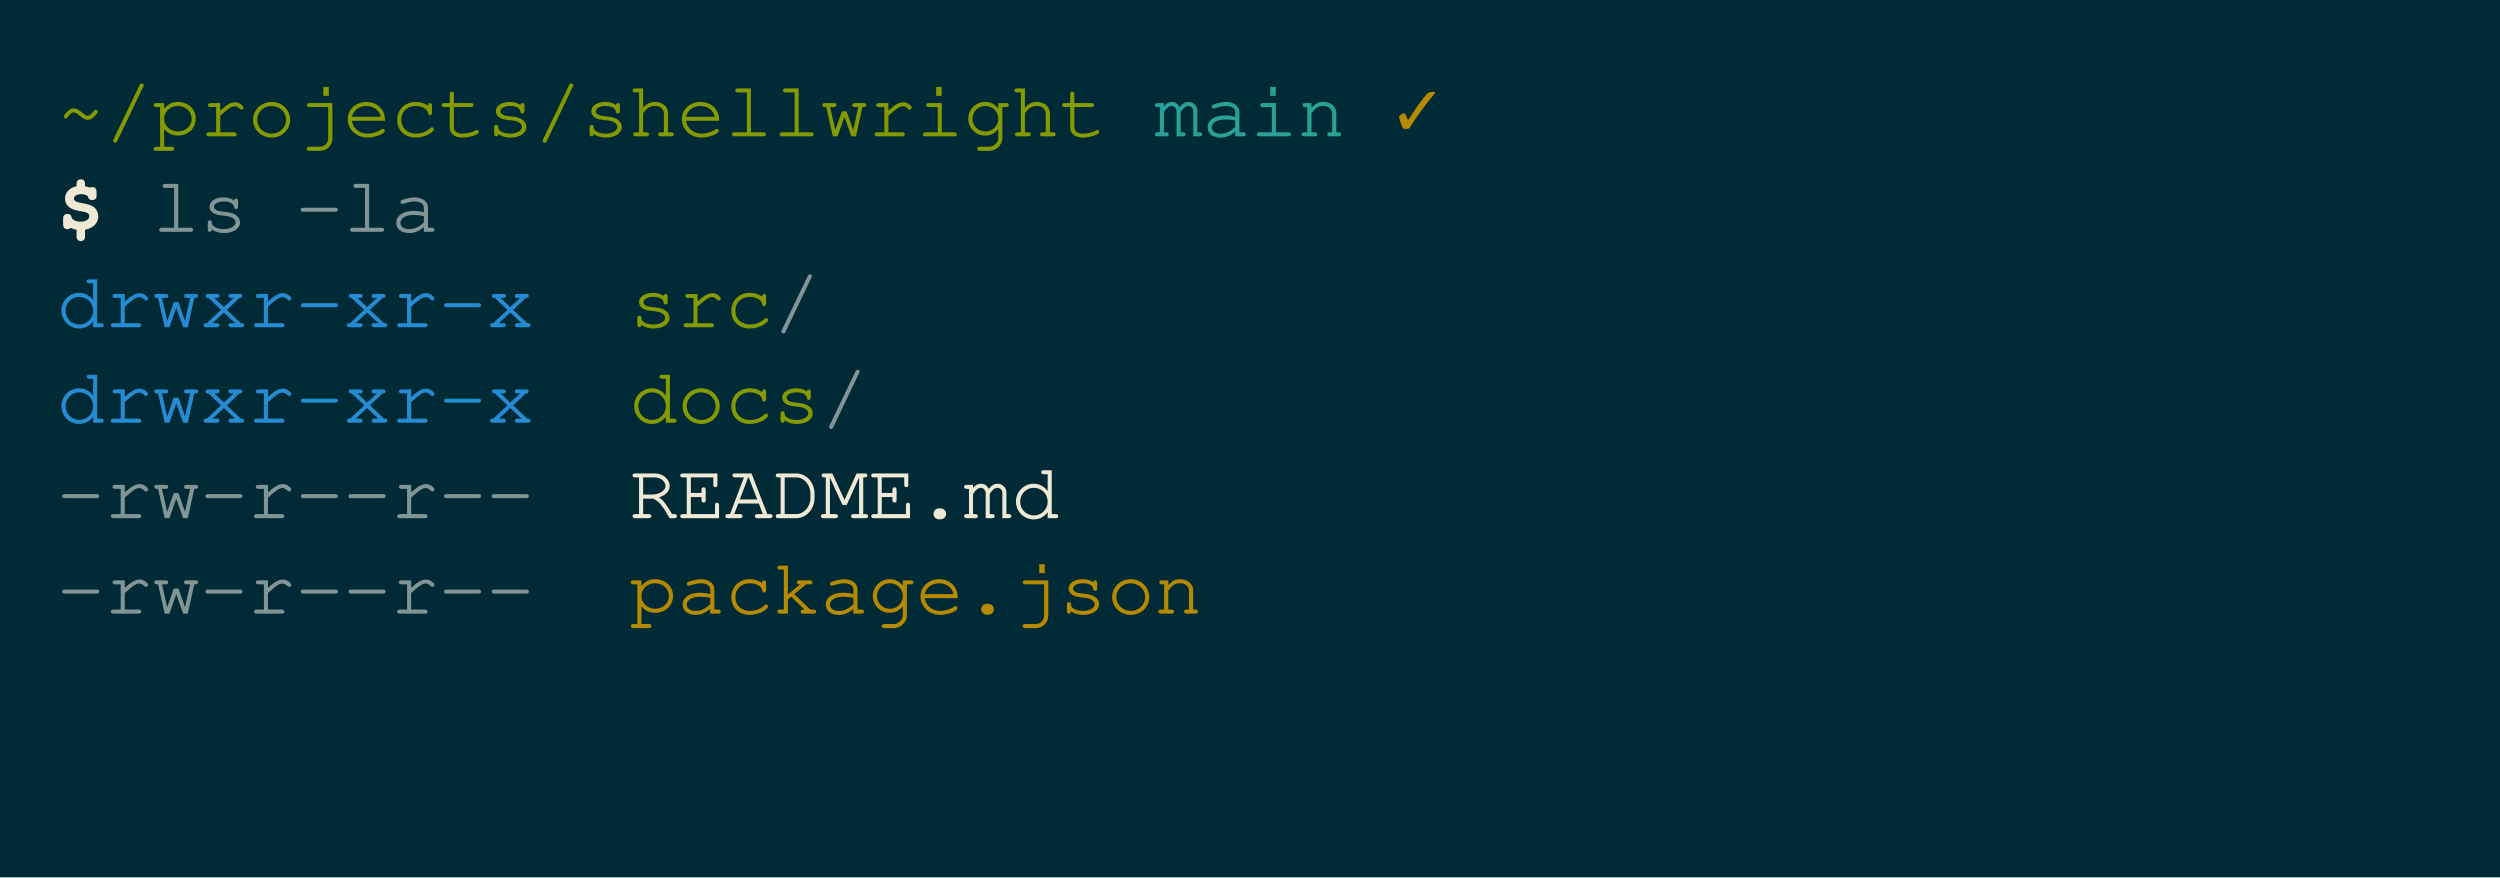
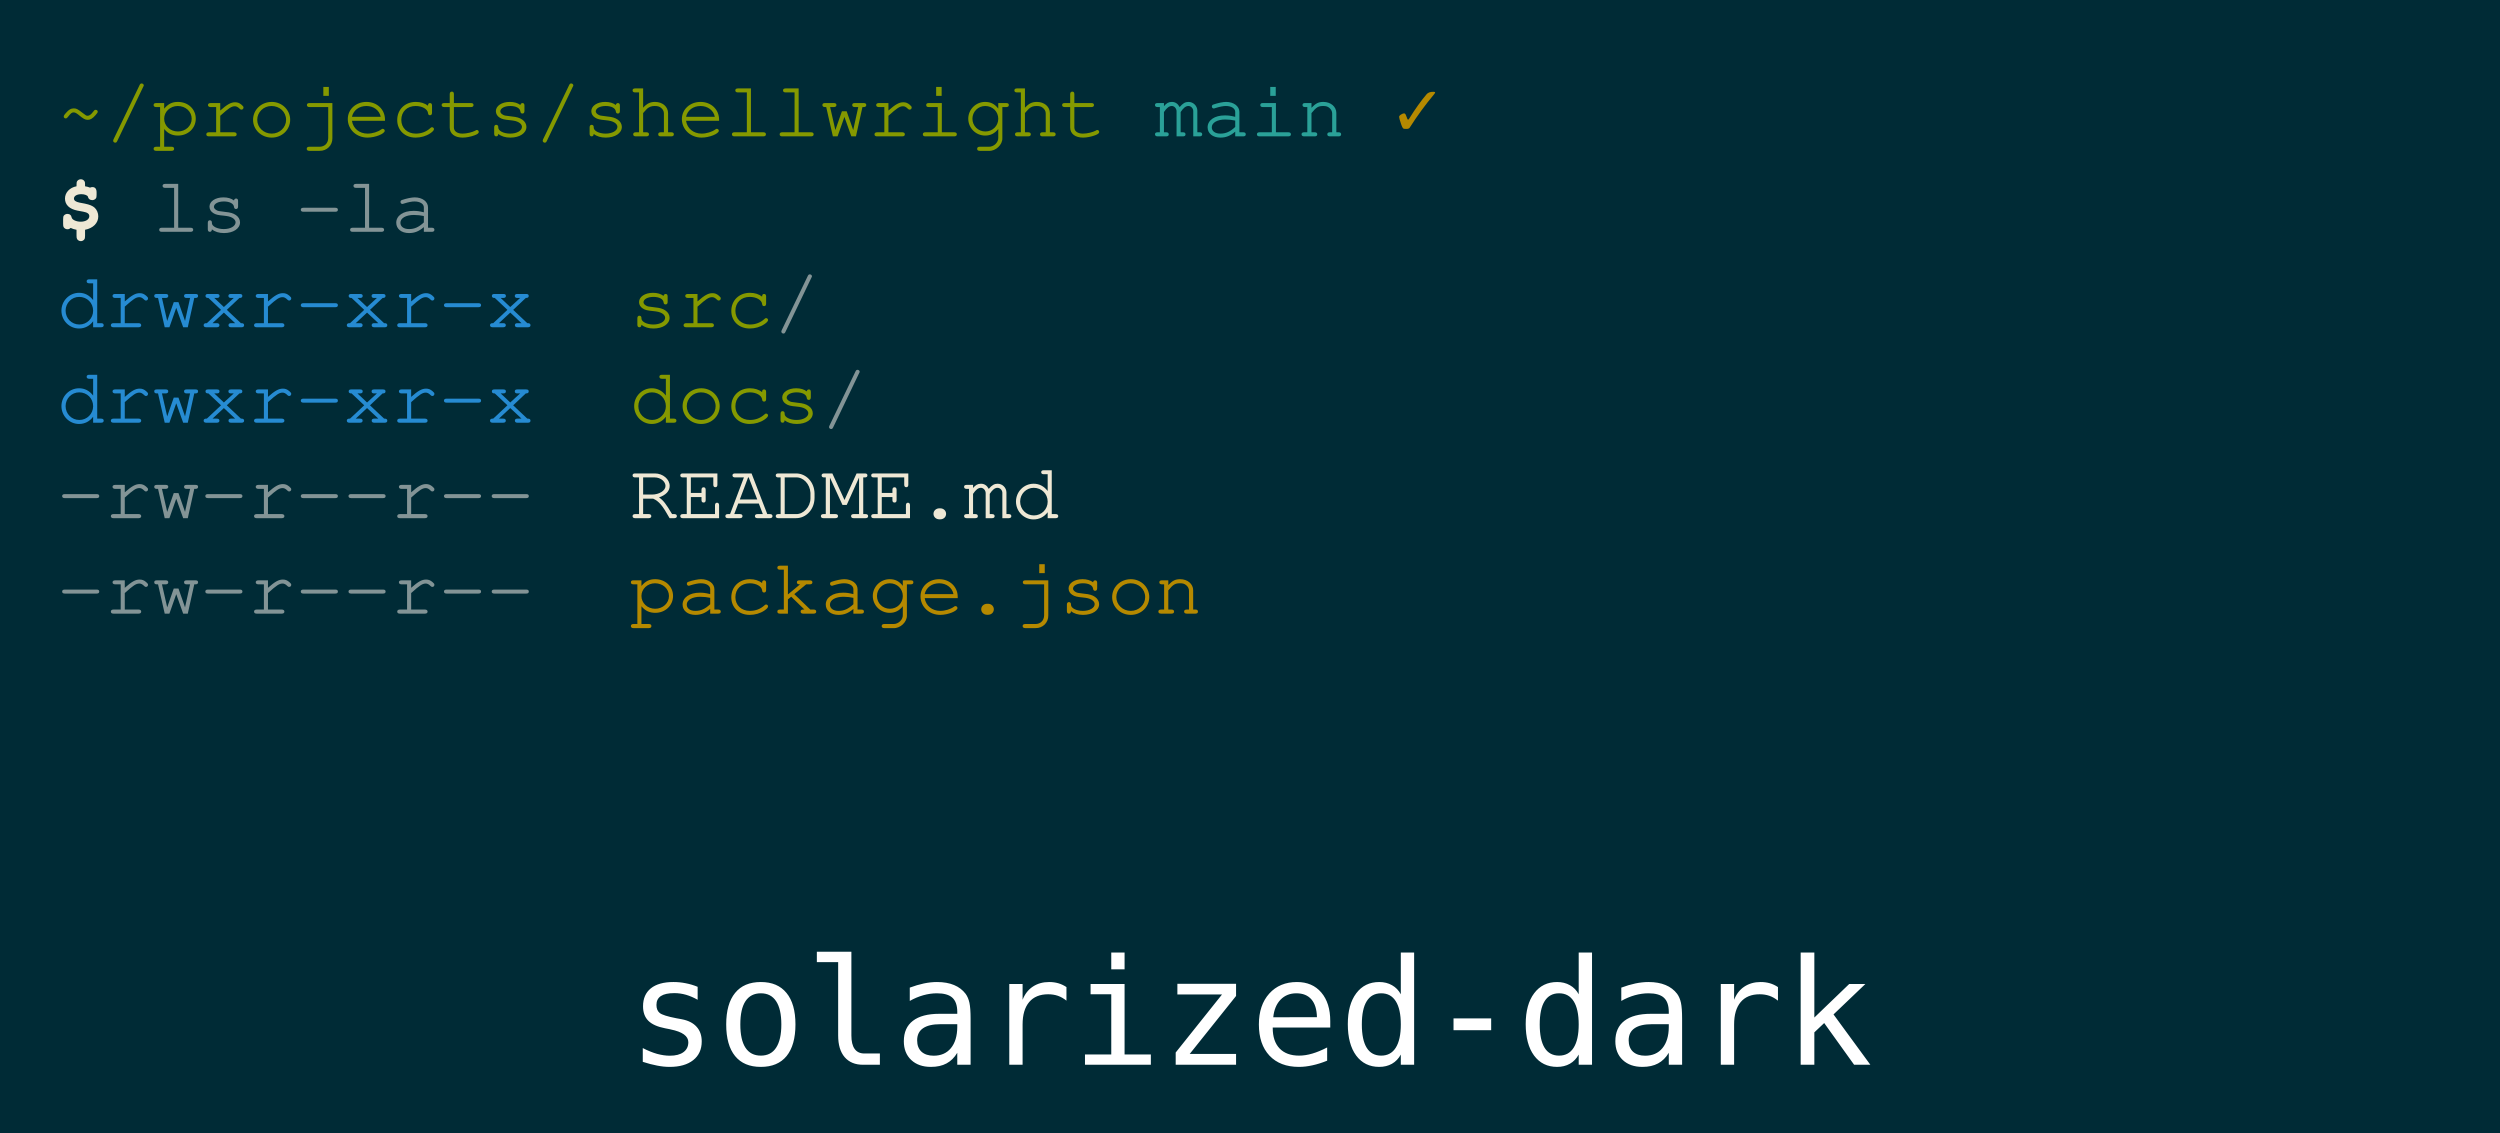
- <svg xmlns="http://www.w3.org/2000/svg" width="440" height="154.4" font-family="Hack, Monaco, Courier, monospace" font-size="14">
+ <svg xmlns="http://www.w3.org/2000/svg" width="440" height="199.4" font-family="Hack, Monaco, Courier, monospace" font-size="14">
  <rect width="100%" height="100%" fill="#002b36" />
  <g fill="#839496">
    <text x="10" y="24" fill="#859900">~</text>
    <text x="18.4" y="24" fill="#859900">/</text>
    <text x="26.8" y="24" fill="#859900">p</text>
    <text x="35.2" y="24" fill="#859900">r</text>
    <text x="43.6" y="24" fill="#859900">o</text>
    <text x="52" y="24" fill="#859900">j</text>
    <text x="60.4" y="24" fill="#859900">e</text>
    <text x="68.8" y="24" fill="#859900">c</text>
    <text x="77.2" y="24" fill="#859900">t</text>
    <text x="85.6" y="24" fill="#859900">s</text>
    <text x="94" y="24" fill="#859900">/</text>
    <text x="102.4" y="24" fill="#859900">s</text>
    <text x="110.8" y="24" fill="#859900">h</text>
    <text x="119.2" y="24" fill="#859900">e</text>
    <text x="127.6" y="24" fill="#859900">l</text>
    <text x="136" y="24" fill="#859900">l</text>
    <text x="144.4" y="24" fill="#859900">w</text>
    <text x="152.8" y="24" fill="#859900">r</text>
    <text x="161.2" y="24" fill="#859900">i</text>
    <text x="169.6" y="24" fill="#859900">g</text>
    <text x="178" y="24" fill="#859900">h</text>
    <text x="186.4" y="24" fill="#859900">t</text>
    <text x="194.8" y="24"> </text>
    <text x="203.2" y="24" fill="#2aa198">m</text>
    <text x="211.6" y="24" fill="#2aa198">a</text>
    <text x="220" y="24" fill="#2aa198">i</text>
    <text x="228.4" y="24" fill="#2aa198">n</text>
    <text x="236.8" y="24"> </text>
    <text x="245.2" y="24" fill="#b58900">✓</text>
    <text x="253.6" y="24"> </text>
    <text x="262" y="24"> </text>
    <text x="270.4" y="24"> </text>
    <text x="278.8" y="24"> </text>
    <text x="287.2" y="24"> </text>
    <text x="295.6" y="24"> </text>
    <text x="304" y="24"> </text>
    <text x="312.4" y="24"> </text>
    <text x="320.8" y="24"> </text>
    <text x="329.2" y="24"> </text>
    <text x="337.6" y="24"> </text>
    <text x="346" y="24"> </text>
    <text x="354.4" y="24"> </text>
    <text x="362.8" y="24"> </text>
    <text x="371.2" y="24"> </text>
    <text x="379.6" y="24"> </text>
    <text x="388" y="24"> </text>
    <text x="396.4" y="24"> </text>
    <text x="404.8" y="24"> </text>
    <text x="413.2" y="24"> </text>
    <text x="421.6" y="24"> </text>
    <text x="10" y="40.8" fill="#eee8d5" font-weight="bold">$</text>
    <text x="18.4" y="40.8" fill="#eee8d5" font-weight="bold"> </text>
    <text x="26.8" y="40.8">l</text>
    <text x="35.2" y="40.8">s</text>
    <text x="43.6" y="40.8"> </text>
    <text x="52" y="40.8">-</text>
    <text x="60.4" y="40.8">l</text>
    <text x="68.8" y="40.8">a</text>
    <text x="77.2" y="40.8"> </text>
    <text x="85.6" y="40.8"> </text>
    <text x="94" y="40.8"> </text>
    <text x="102.4" y="40.8"> </text>
    <text x="110.8" y="40.8"> </text>
    <text x="119.2" y="40.8"> </text>
    <text x="127.6" y="40.8"> </text>
    <text x="136" y="40.8"> </text>
    <text x="144.4" y="40.8"> </text>
    <text x="152.8" y="40.8"> </text>
    <text x="161.2" y="40.8"> </text>
    <text x="169.6" y="40.8"> </text>
    <text x="178" y="40.8"> </text>
    <text x="186.4" y="40.8"> </text>
    <text x="194.8" y="40.8"> </text>
    <text x="203.2" y="40.8"> </text>
    <text x="211.6" y="40.8"> </text>
    <text x="220" y="40.8"> </text>
    <text x="228.4" y="40.8"> </text>
    <text x="236.8" y="40.8"> </text>
    <text x="245.2" y="40.8"> </text>
    <text x="253.6" y="40.8"> </text>
    <text x="262" y="40.8"> </text>
    <text x="270.4" y="40.8"> </text>
    <text x="278.8" y="40.8"> </text>
    <text x="287.2" y="40.8"> </text>
    <text x="295.6" y="40.8"> </text>
    <text x="304" y="40.8"> </text>
    <text x="312.4" y="40.8"> </text>
    <text x="320.8" y="40.8"> </text>
    <text x="329.2" y="40.8"> </text>
    <text x="337.6" y="40.8"> </text>
    <text x="346" y="40.8"> </text>
    <text x="354.4" y="40.8"> </text>
    <text x="362.8" y="40.8"> </text>
    <text x="371.2" y="40.8"> </text>
    <text x="379.6" y="40.8"> </text>
    <text x="388" y="40.8"> </text>
    <text x="396.4" y="40.8"> </text>
    <text x="404.8" y="40.8"> </text>
    <text x="413.2" y="40.8"> </text>
    <text x="421.6" y="40.8"> </text>
    <text x="10" y="57.6" fill="#268bd2">d</text>
    <text x="18.4" y="57.6" fill="#268bd2">r</text>
    <text x="26.8" y="57.6" fill="#268bd2">w</text>
    <text x="35.2" y="57.6" fill="#268bd2">x</text>
    <text x="43.6" y="57.6" fill="#268bd2">r</text>
    <text x="52" y="57.6" fill="#268bd2">-</text>
    <text x="60.4" y="57.6" fill="#268bd2">x</text>
    <text x="68.8" y="57.6" fill="#268bd2">r</text>
    <text x="77.2" y="57.6" fill="#268bd2">-</text>
    <text x="85.6" y="57.6" fill="#268bd2">x</text>
    <text x="94" y="57.6"> </text>
    <text x="102.4" y="57.6"> </text>
    <text x="110.8" y="57.6" fill="#859900">s</text>
    <text x="119.2" y="57.6" fill="#859900">r</text>
    <text x="127.6" y="57.6" fill="#859900">c</text>
    <text x="136" y="57.6">/</text>
    <text x="144.4" y="57.6"> </text>
    <text x="152.8" y="57.6"> </text>
    <text x="161.2" y="57.6"> </text>
    <text x="169.6" y="57.6"> </text>
    <text x="178" y="57.6"> </text>
    <text x="186.4" y="57.6"> </text>
    <text x="194.8" y="57.6"> </text>
    <text x="203.2" y="57.6"> </text>
    <text x="211.6" y="57.6"> </text>
    <text x="220" y="57.6"> </text>
    <text x="228.4" y="57.6"> </text>
    <text x="236.8" y="57.6"> </text>
    <text x="245.2" y="57.6"> </text>
    <text x="253.6" y="57.6"> </text>
    <text x="262" y="57.6"> </text>
    <text x="270.4" y="57.6"> </text>
    <text x="278.8" y="57.6"> </text>
    <text x="287.2" y="57.6"> </text>
    <text x="295.6" y="57.6"> </text>
    <text x="304" y="57.6"> </text>
    <text x="312.4" y="57.6"> </text>
    <text x="320.8" y="57.6"> </text>
    <text x="329.2" y="57.6"> </text>
    <text x="337.6" y="57.6"> </text>
    <text x="346" y="57.6"> </text>
    <text x="354.4" y="57.6"> </text>
    <text x="362.8" y="57.6"> </text>
    <text x="371.2" y="57.6"> </text>
    <text x="379.6" y="57.6"> </text>
    <text x="388" y="57.6"> </text>
    <text x="396.4" y="57.6"> </text>
    <text x="404.8" y="57.6"> </text>
    <text x="413.2" y="57.6"> </text>
    <text x="421.6" y="57.6"> </text>
    <text x="10" y="74.4" fill="#268bd2">d</text>
    <text x="18.4" y="74.4" fill="#268bd2">r</text>
    <text x="26.8" y="74.4" fill="#268bd2">w</text>
    <text x="35.2" y="74.4" fill="#268bd2">x</text>
    <text x="43.6" y="74.4" fill="#268bd2">r</text>
    <text x="52" y="74.4" fill="#268bd2">-</text>
    <text x="60.4" y="74.4" fill="#268bd2">x</text>
    <text x="68.8" y="74.4" fill="#268bd2">r</text>
    <text x="77.2" y="74.4" fill="#268bd2">-</text>
    <text x="85.6" y="74.4" fill="#268bd2">x</text>
    <text x="94" y="74.4"> </text>
    <text x="102.4" y="74.4"> </text>
    <text x="110.8" y="74.4" fill="#859900">d</text>
    <text x="119.2" y="74.4" fill="#859900">o</text>
    <text x="127.6" y="74.4" fill="#859900">c</text>
    <text x="136" y="74.4" fill="#859900">s</text>
    <text x="144.4" y="74.4">/</text>
    <text x="152.8" y="74.4"> </text>
    <text x="161.2" y="74.4"> </text>
    <text x="169.6" y="74.4"> </text>
    <text x="178" y="74.4"> </text>
    <text x="186.4" y="74.4"> </text>
    <text x="194.8" y="74.4"> </text>
    <text x="203.2" y="74.4"> </text>
    <text x="211.6" y="74.4"> </text>
    <text x="220" y="74.4"> </text>
    <text x="228.4" y="74.4"> </text>
    <text x="236.8" y="74.4"> </text>
    <text x="245.2" y="74.4"> </text>
    <text x="253.6" y="74.4"> </text>
    <text x="262" y="74.4"> </text>
    <text x="270.4" y="74.4"> </text>
    <text x="278.8" y="74.4"> </text>
    <text x="287.2" y="74.4"> </text>
    <text x="295.6" y="74.4"> </text>
    <text x="304" y="74.4"> </text>
    <text x="312.4" y="74.4"> </text>
    <text x="320.8" y="74.4"> </text>
    <text x="329.2" y="74.4"> </text>
    <text x="337.6" y="74.4"> </text>
    <text x="346" y="74.4"> </text>
    <text x="354.4" y="74.4"> </text>
    <text x="362.8" y="74.4"> </text>
    <text x="371.2" y="74.4"> </text>
    <text x="379.6" y="74.4"> </text>
    <text x="388" y="74.4"> </text>
    <text x="396.4" y="74.4"> </text>
    <text x="404.8" y="74.4"> </text>
    <text x="413.2" y="74.4"> </text>
    <text x="421.6" y="74.4"> </text>
    <text x="10" y="91.2">-</text>
    <text x="18.4" y="91.2">r</text>
    <text x="26.8" y="91.2">w</text>
    <text x="35.2" y="91.2">-</text>
    <text x="43.6" y="91.2">r</text>
    <text x="52" y="91.2">-</text>
    <text x="60.4" y="91.2">-</text>
    <text x="68.8" y="91.2">r</text>
    <text x="77.2" y="91.2">-</text>
    <text x="85.6" y="91.2">-</text>
    <text x="94" y="91.2"> </text>
    <text x="102.4" y="91.2"> </text>
    <text x="110.8" y="91.2" fill="#eee8d5">R</text>
    <text x="119.2" y="91.2" fill="#eee8d5">E</text>
    <text x="127.6" y="91.2" fill="#eee8d5">A</text>
    <text x="136" y="91.2" fill="#eee8d5">D</text>
    <text x="144.4" y="91.2" fill="#eee8d5">M</text>
    <text x="152.8" y="91.2" fill="#eee8d5">E</text>
    <text x="161.2" y="91.2" fill="#eee8d5">.</text>
    <text x="169.6" y="91.2" fill="#eee8d5">m</text>
    <text x="178" y="91.2" fill="#eee8d5">d</text>
    <text x="186.4" y="91.2"> </text>
    <text x="194.8" y="91.2"> </text>
    <text x="203.2" y="91.2"> </text>
    <text x="211.6" y="91.2"> </text>
    <text x="220" y="91.2"> </text>
    <text x="228.4" y="91.2"> </text>
    <text x="236.8" y="91.2"> </text>
    <text x="245.2" y="91.2"> </text>
    <text x="253.6" y="91.2"> </text>
    <text x="262" y="91.2"> </text>
    <text x="270.4" y="91.2"> </text>
    <text x="278.8" y="91.2"> </text>
    <text x="287.2" y="91.2"> </text>
    <text x="295.6" y="91.2"> </text>
    <text x="304" y="91.2"> </text>
    <text x="312.4" y="91.2"> </text>
    <text x="320.8" y="91.2"> </text>
    <text x="329.2" y="91.2"> </text>
    <text x="337.6" y="91.2"> </text>
    <text x="346" y="91.2"> </text>
    <text x="354.4" y="91.2"> </text>
    <text x="362.8" y="91.2"> </text>
    <text x="371.2" y="91.2"> </text>
    <text x="379.6" y="91.2"> </text>
    <text x="388" y="91.2"> </text>
    <text x="396.4" y="91.2"> </text>
    <text x="404.8" y="91.2"> </text>
    <text x="413.2" y="91.2"> </text>
    <text x="421.6" y="91.2"> </text>
    <text x="10" y="108">-</text>
    <text x="18.4" y="108">r</text>
    <text x="26.8" y="108">w</text>
    <text x="35.2" y="108">-</text>
    <text x="43.6" y="108">r</text>
    <text x="52" y="108">-</text>
    <text x="60.4" y="108">-</text>
    <text x="68.8" y="108">r</text>
    <text x="77.2" y="108">-</text>
    <text x="85.6" y="108">-</text>
    <text x="94" y="108"> </text>
    <text x="102.4" y="108"> </text>
    <text x="110.8" y="108" fill="#b58900">p</text>
    <text x="119.2" y="108" fill="#b58900">a</text>
    <text x="127.6" y="108" fill="#b58900">c</text>
    <text x="136" y="108" fill="#b58900">k</text>
    <text x="144.4" y="108" fill="#b58900">a</text>
    <text x="152.8" y="108" fill="#b58900">g</text>
    <text x="161.2" y="108" fill="#b58900">e</text>
    <text x="169.6" y="108" fill="#b58900">.</text>
    <text x="178" y="108" fill="#b58900">j</text>
    <text x="186.4" y="108" fill="#b58900">s</text>
    <text x="194.8" y="108" fill="#b58900">o</text>
    <text x="203.2" y="108" fill="#b58900">n</text>
    <text x="211.6" y="108"> </text>
    <text x="220" y="108"> </text>
    <text x="228.4" y="108"> </text>
    <text x="236.8" y="108"> </text>
    <text x="245.2" y="108"> </text>
    <text x="253.6" y="108"> </text>
    <text x="262" y="108"> </text>
    <text x="270.4" y="108"> </text>
    <text x="278.8" y="108"> </text>
    <text x="287.2" y="108"> </text>
    <text x="295.6" y="108"> </text>
    <text x="304" y="108"> </text>
    <text x="312.4" y="108"> </text>
    <text x="320.8" y="108"> </text>
    <text x="329.2" y="108"> </text>
    <text x="337.6" y="108"> </text>
    <text x="346" y="108"> </text>
    <text x="354.4" y="108"> </text>
    <text x="362.8" y="108"> </text>
    <text x="371.2" y="108"> </text>
    <text x="379.6" y="108"> </text>
    <text x="388" y="108"> </text>
    <text x="396.4" y="108"> </text>
    <text x="404.8" y="108"> </text>
    <text x="413.2" y="108"> </text>
    <text x="421.6" y="108"> </text>
    <text x="10" y="124.8" fill="#002b36">4</text>
    <text x="18.4" y="124.8" fill="#002b36"> </text>
    <text x="26.8" y="124.8" fill="#002b36">i</text>
    <text x="35.2" y="124.8" fill="#002b36">t</text>
    <text x="43.6" y="124.8" fill="#002b36">e</text>
    <text x="52" y="124.8" fill="#002b36">m</text>
    <text x="60.4" y="124.8" fill="#002b36">s</text>
    <text x="68.8" y="124.8"> </text>
    <text x="77.2" y="124.8"> </text>
    <text x="85.6" y="124.8"> </text>
    <text x="94" y="124.8"> </text>
    <text x="102.4" y="124.8"> </text>
    <text x="110.8" y="124.8"> </text>
    <text x="119.2" y="124.8"> </text>
    <text x="127.6" y="124.8"> </text>
    <text x="136" y="124.8"> </text>
    <text x="144.4" y="124.8"> </text>
    <text x="152.8" y="124.8"> </text>
    <text x="161.2" y="124.8"> </text>
    <text x="169.6" y="124.8"> </text>
    <text x="178" y="124.8"> </text>
    <text x="186.4" y="124.8"> </text>
    <text x="194.8" y="124.8"> </text>
    <text x="203.2" y="124.8"> </text>
    <text x="211.6" y="124.8"> </text>
    <text x="220" y="124.8"> </text>
    <text x="228.4" y="124.8"> </text>
    <text x="236.8" y="124.8"> </text>
    <text x="245.2" y="124.8"> </text>
    <text x="253.6" y="124.8"> </text>
    <text x="262" y="124.8"> </text>
    <text x="270.4" y="124.8"> </text>
    <text x="278.8" y="124.8"> </text>
    <text x="287.2" y="124.8"> </text>
    <text x="295.6" y="124.8"> </text>
    <text x="304" y="124.8"> </text>
    <text x="312.4" y="124.8"> </text>
    <text x="320.8" y="124.8"> </text>
    <text x="329.2" y="124.8"> </text>
    <text x="337.6" y="124.8"> </text>
    <text x="346" y="124.8"> </text>
    <text x="354.4" y="124.8"> </text>
    <text x="362.8" y="124.8"> </text>
    <text x="371.2" y="124.8"> </text>
    <text x="379.6" y="124.8"> </text>
    <text x="388" y="124.8"> </text>
    <text x="396.4" y="124.8"> </text>
    <text x="404.8" y="124.8"> </text>
    <text x="413.2" y="124.8"> </text>
    <text x="421.6" y="124.8"> </text>
    <text x="10" y="141.6"> </text>
    <text x="18.4" y="141.6"> </text>
    <text x="26.8" y="141.6"> </text>
    <text x="35.2" y="141.6"> </text>
    <text x="43.6" y="141.6"> </text>
    <text x="52" y="141.6"> </text>
    <text x="60.4" y="141.6"> </text>
    <text x="68.8" y="141.6"> </text>
    <text x="77.2" y="141.6"> </text>
    <text x="85.6" y="141.6"> </text>
    <text x="94" y="141.6"> </text>
    <text x="102.4" y="141.6"> </text>
    <text x="110.8" y="141.6"> </text>
    <text x="119.2" y="141.6"> </text>
    <text x="127.6" y="141.6"> </text>
    <text x="136" y="141.6"> </text>
    <text x="144.4" y="141.6"> </text>
    <text x="152.8" y="141.6"> </text>
    <text x="161.2" y="141.6"> </text>
    <text x="169.6" y="141.6"> </text>
    <text x="178" y="141.6"> </text>
    <text x="186.4" y="141.6"> </text>
    <text x="194.8" y="141.6"> </text>
    <text x="203.2" y="141.6"> </text>
    <text x="211.6" y="141.6"> </text>
    <text x="220" y="141.6"> </text>
    <text x="228.4" y="141.6"> </text>
    <text x="236.8" y="141.6"> </text>
    <text x="245.2" y="141.6"> </text>
    <text x="253.6" y="141.6"> </text>
    <text x="262" y="141.6"> </text>
    <text x="270.4" y="141.6"> </text>
    <text x="278.8" y="141.6"> </text>
    <text x="287.2" y="141.6"> </text>
    <text x="295.6" y="141.6"> </text>
    <text x="304" y="141.6"> </text>
    <text x="312.4" y="141.6"> </text>
    <text x="320.8" y="141.6"> </text>
    <text x="329.2" y="141.6"> </text>
    <text x="337.6" y="141.6"> </text>
    <text x="346" y="141.6"> </text>
    <text x="354.4" y="141.6"> </text>
    <text x="362.8" y="141.6"> </text>
    <text x="371.2" y="141.6"> </text>
    <text x="379.6" y="141.6"> </text>
    <text x="388" y="141.6"> </text>
    <text x="396.4" y="141.6"> </text>
    <text x="404.8" y="141.6"> </text>
    <text x="413.2" y="141.6"> </text>
    <text x="421.6" y="141.6"> </text>
  </g>
+   <rect x="0" y="154.4" width="440" height="45" fill="#002b36" />
+   <text x="220" y="187.4" text-anchor="middle" font-family="Monaco, Consolas, monospace" font-size="26" fill="#ffffff">solarized-dark</text>
</svg>
